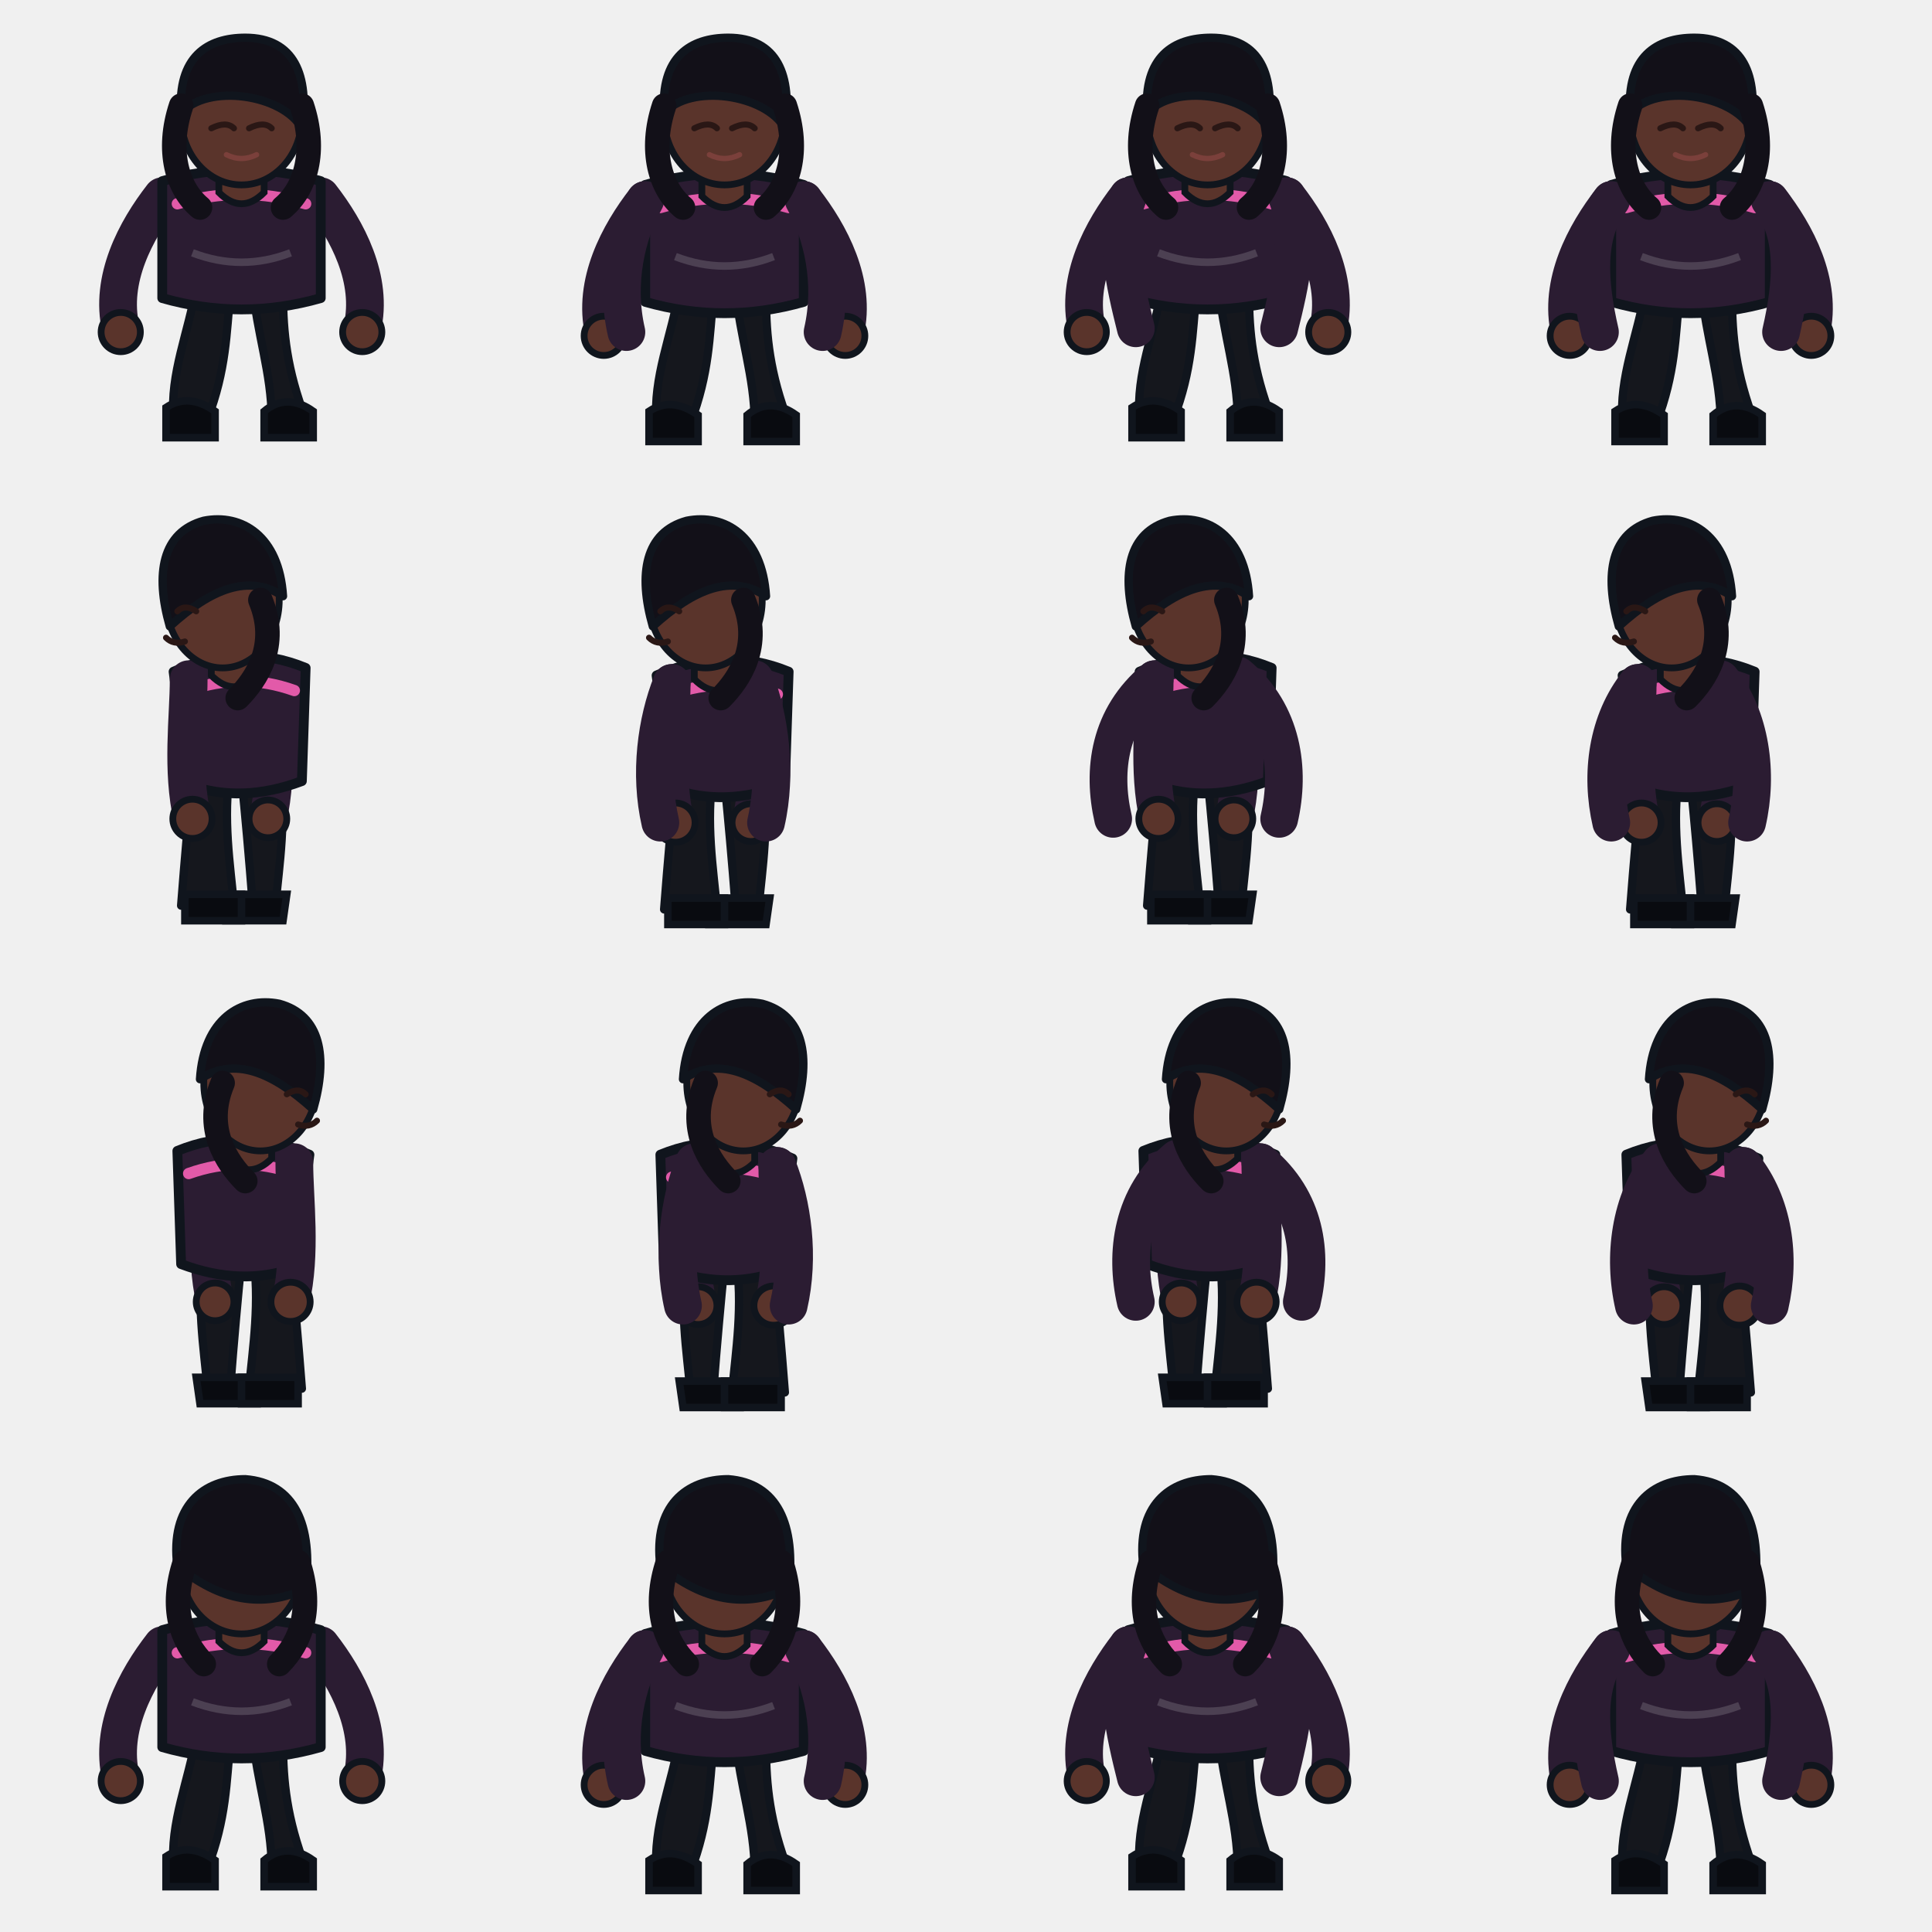
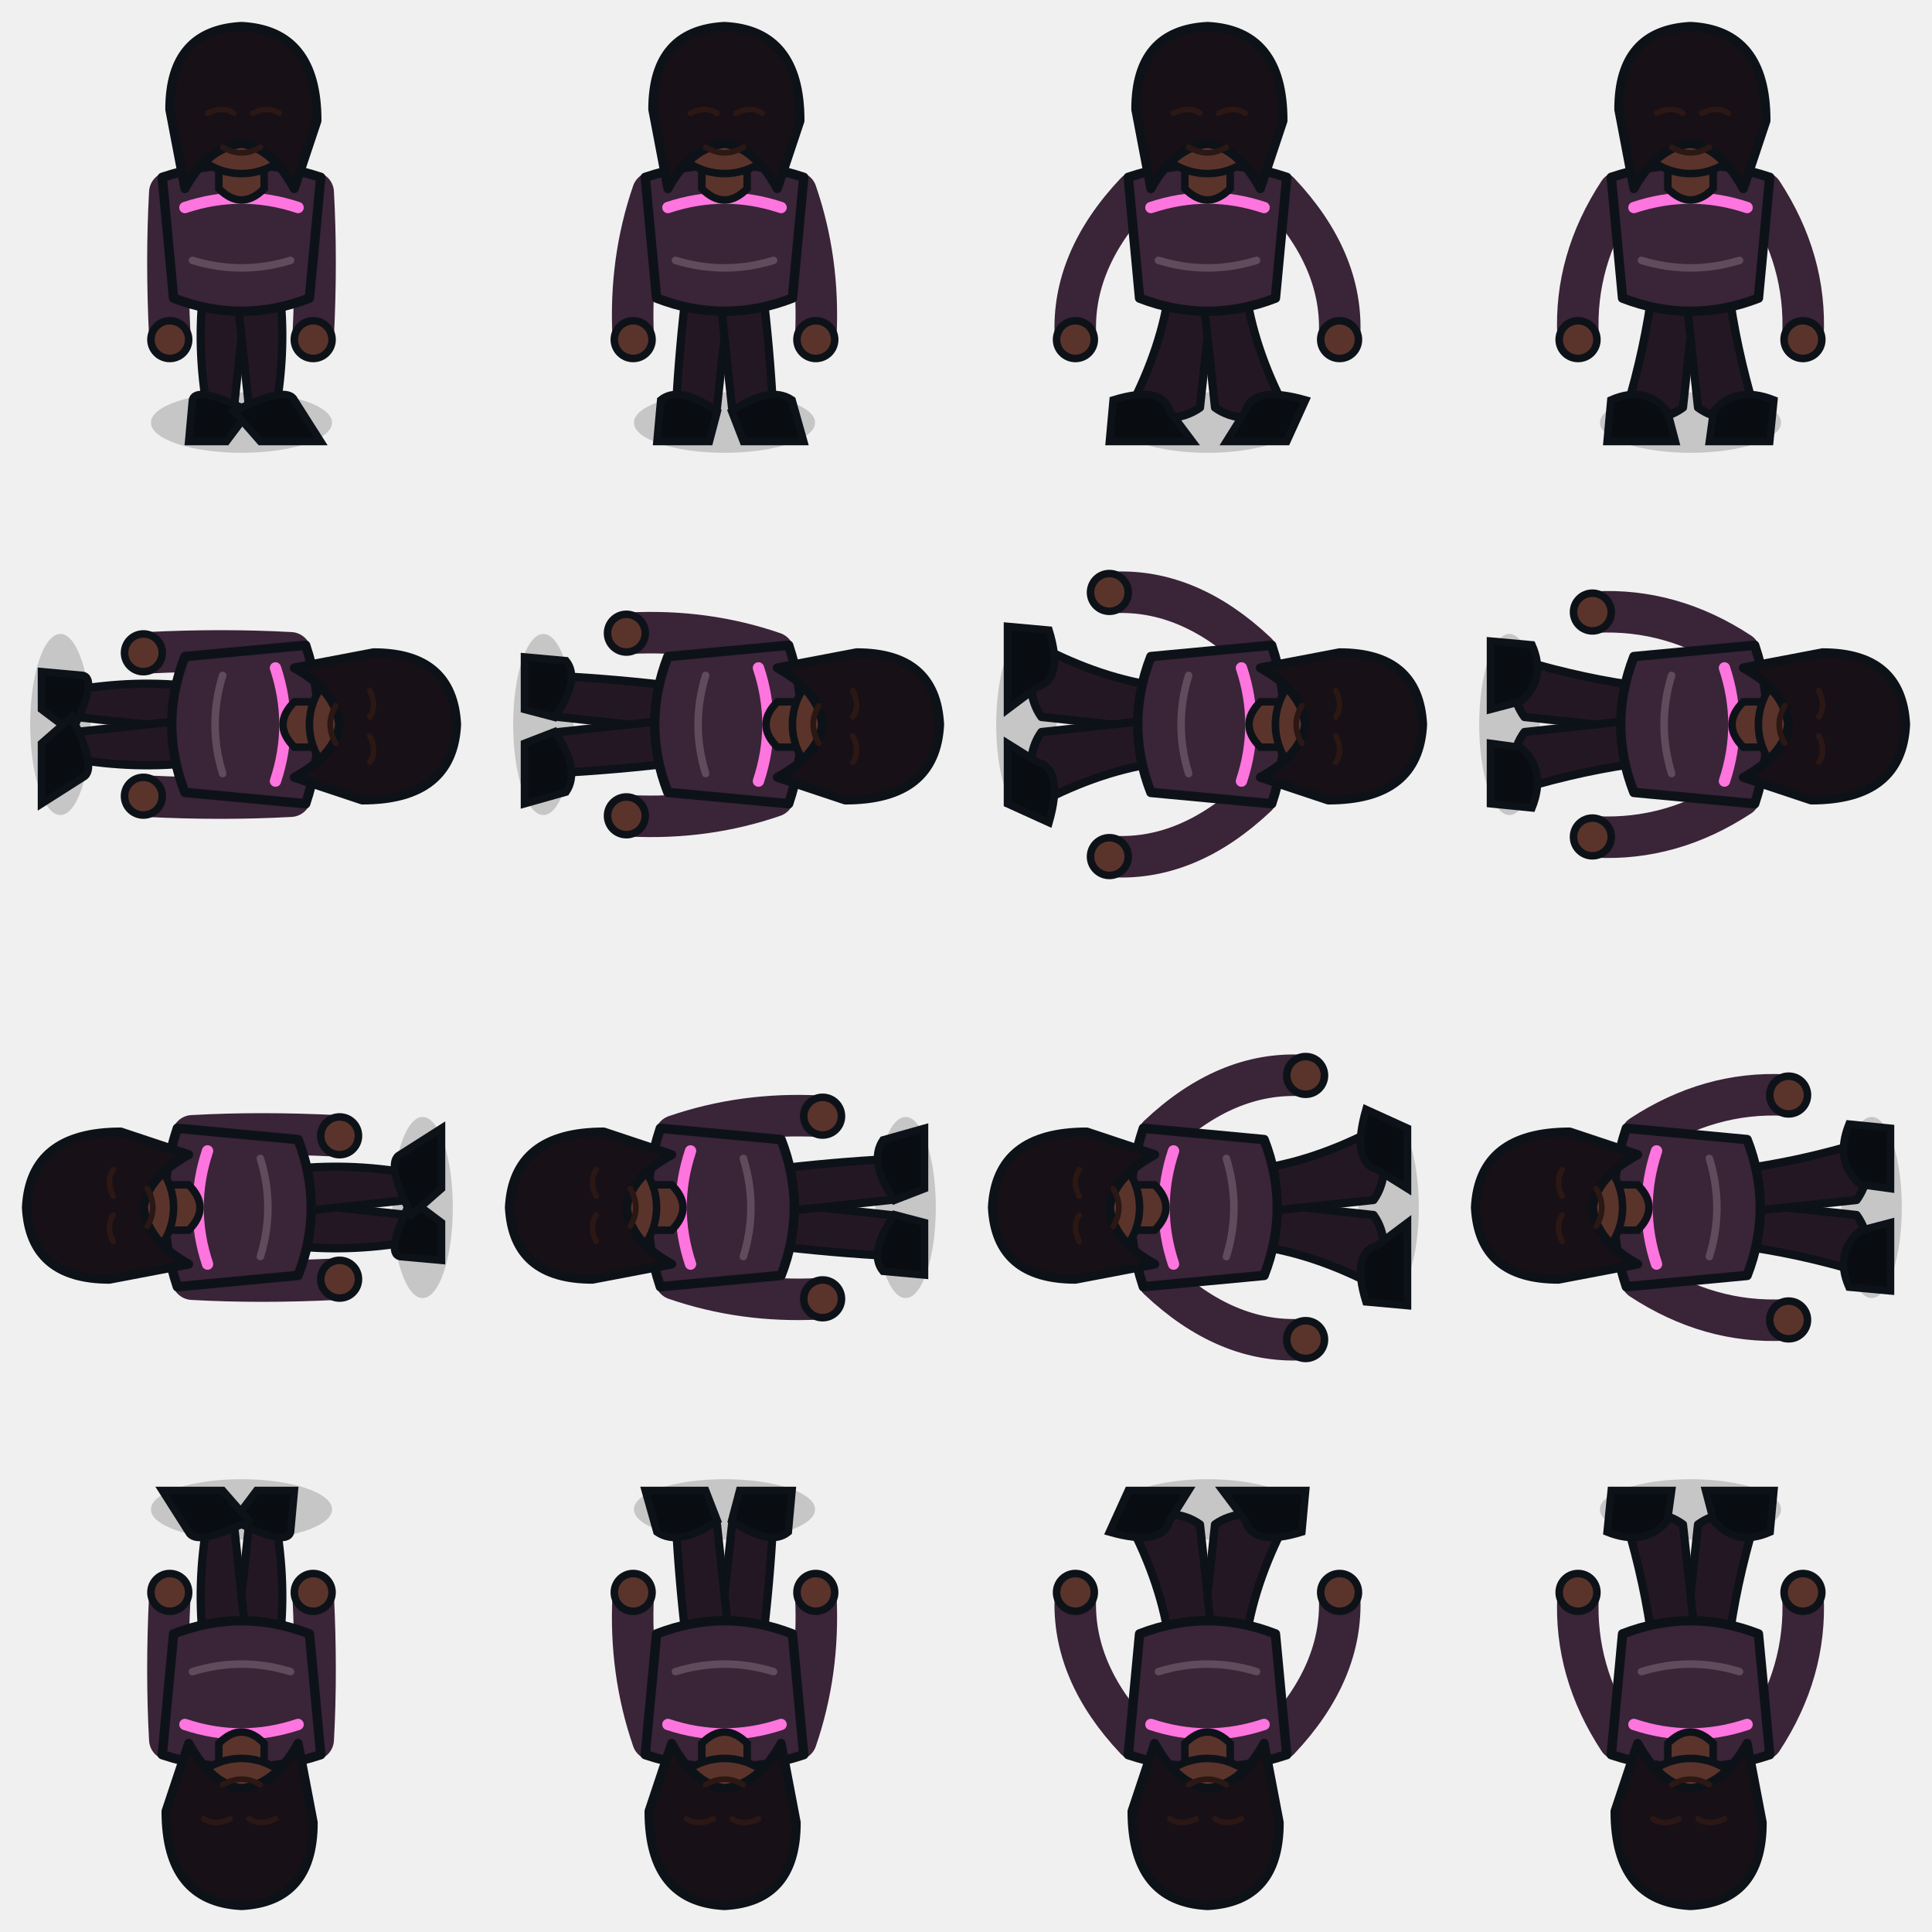
<svg xmlns="http://www.w3.org/2000/svg" viewBox="0 0 512 512">
-   <style>.skin{fill:#5a342b;stroke:#10151d;stroke-width:1.8}.hair{fill:#121018;stroke:#10151d;stroke-width:2.2;stroke-linejoin:round}.hairStroke{fill:none;stroke:#121018;stroke-width:6.5;stroke-linecap:round}.top{fill:#2b1c32;stroke:#10151d;stroke-width:2.6;stroke-linejoin:round}.pants{fill:#15171d;stroke:#10151d;stroke-width:2.2;stroke-linejoin:round}.shoe{fill:#090b10;stroke:#10151d;stroke-width:2}.arm{fill:none;stroke:#2b1c32;stroke-width:10;stroke-linecap:round}.accentLine{fill:none;stroke:#e25aa9;stroke-width:3;stroke-linecap:round}.softLine{fill:none;stroke:#fff;stroke-opacity:.16;stroke-width:2}.face{fill:none;stroke:#2a1715;stroke-width:1.6;stroke-linecap:round}.mouth{fill:none;stroke:#7b403b;stroke-width:1.4;stroke-linecap:round}</style>
+   <style>.skin{fill:#5a342b;stroke:#0d1218;stroke-width:2}.hair{fill:#171016;stroke:#0d1218;stroke-width:2.4;stroke-linejoin:round}.top{fill:#3a2438;stroke:#0d1218;stroke-width:2.5;stroke-linejoin:round}.pants{fill:#241724;stroke:#0d1218;stroke-width:2.2;stroke-linejoin:round}.shoe{fill:#090c11;stroke:#0d1218;stroke-width:2}.arm{fill:none;stroke:#3a2438;stroke-width:11;stroke-linecap:round}.accent{fill:none;stroke:#ff75df;stroke-width:3;stroke-linecap:round}.highlight{fill:none;stroke:#fff;stroke-opacity:.18;stroke-width:2;stroke-linecap:round}.face{fill:none;stroke:#2b1714;stroke-width:1.5;stroke-linecap:round}</style>
  <defs>
-     <g id="bf0">
-       <path d="M52 76C50 88 45 99 46 111H55C60 98 60 88 61 78Z" class="pants" />
-       <path d="M67 76C68 88 72 99 72 111H81C76 98 75 88 75 78Z" class="pants" />
-       <path d="M44 108Q50 104 57 109V116H44Z" class="shoe" />
-       <path d="M70 109Q76 104 83 109V116H70Z" class="shoe" />
-       <path d="M43 52C36 61 29 74 32 87" class="arm" />
-       <circle cx="32" cy="88" r="5.2" class="skin" />
-       <path d="M85 52C92 61 99 74 96 87" class="arm" />
-       <circle cx="96" cy="88" r="5.2" class="skin" />
-       <path d="M43 48Q64 42 85 48L85 79Q64 85 43 79Z" class="top" />
-       <path d="M47 54Q64 49 81 54" class="accentLine" />
-       <path d="M51 67Q64 72 77 67" class="softLine" />
-       <path d="M58 40h12v11q-6 6-12 0Z" class="skin" />
+     <g id="f0">
+       <ellipse cx="64" cy="112" rx="24" ry="8" fill="#05080d" opacity=".18" />
+       <path d="M54 76Q52 92 55 109Q55 113 62 108L65 80Z" class="pants" />
+       <path d="M74 76Q76 92 73 109Q73 113 66 108L63 80Z" class="pants" />
+       <path d="M51 106Q52 102 66 109L60 117H50Z" class="shoe" />
+       <path d="M62 109Q76 102 78 106L85 117H69Z" class="shoe" />
+       <path d="M45 51Q44 69 45 89" class="arm" />
+       <circle cx="45" cy="90" r="5" class="skin" />
+       <path d="M83 51Q84 69 83 89" class="arm" />
+       <circle cx="83" cy="90" r="5" class="skin" />
+       <path d="M43 47Q64 40 85 47L82 79Q64 86 46 79Z" class="top" />
+       <path d="M49 55Q64 50 79 55" class="accent" />
+       <path d="M51 69Q64 73 77 69" class="highlight" />
+       <path d="M58 39H70V50Q64 56 58 50Z" class="skin" />
+       <ellipse cx="64" cy="27" rx="18" ry="19" class="skin" />
+       <path d="M45 29Q45 8 64 7Q84 8 84 32L78 50Q72 39 64 38Q55 39 49 50Z" class="hair" />
+       <path d="M55 30Q59 28 62 30M67 30Q71 28 74 30M59 39Q64 42 69 39" class="face" />
    </g>
-     <g id="bs0">
-       <path d="M54 76C52 89 54 101 55 112H61C62 99 63 88 64 78Z" class="pants" />
-       <path d="M67 76C69 89 67 101 66 112H80C79 99 78 88 77 78Z" class="pants" />
-       <path d="M52 109H67L68 116H53Z" class="shoe" />
-       <path d="M64 109H79V116H64Z" class="shoe" />
-       <path d="M56 51C56 61 54 76 57 89" class="arm" />
-       <circle cx="57" cy="89" r="5" class="skin" />
-       <path d="M47 49Q64 42 82 50L78 80Q64 85 48 79Z" class="top" />
-       <path d="M50 55Q64 50 78 55" class="accentLine" />
-       <path d="M78 52C78 62 80 76 77 89" class="arm" />
-       <circle cx="77" cy="89" r="5.2" class="skin" />
-       <path d="M60 40h12v11q-6 6-12 0Z" class="skin" />
+     <g id="f1">
+       <ellipse cx="64" cy="112" rx="24" ry="8" fill="#05080d" opacity=".18" />
+       <path d="M54 76Q52 92 51.1 109Q55 113 62 108L65 80Z" class="pants" />
+       <path d="M74 76Q76 92 76.9 109Q73 113 66 108L63 80Z" class="pants" />
+       <path d="M47.1 106Q52 102 62.1 109L60 117H46.1Z" class="shoe" />
+       <path d="M65.9 109Q76 102 81.9 106L85 117H69Z" class="shoe" />
+       <path d="M45 51Q38.8 69 39.8 89" class="arm" />
+       <circle cx="39.8" cy="90" r="5" class="skin" />
+       <path d="M83 51Q89.2 69 88.2 89" class="arm" />
+       <circle cx="88.2" cy="90" r="5" class="skin" />
+       <path d="M43 47Q64 40 85 47L82 79Q64 86 46 79Z" class="top" />
+       <path d="M49 55Q64 50 79 55" class="accent" />
+       <path d="M51 69Q64 73 77 69" class="highlight" />
+       <path d="M58 39H70V50Q64 56 58 50Z" class="skin" />
+       <ellipse cx="64" cy="27" rx="18" ry="19" class="skin" />
+       <path d="M45 29Q45 8 64 7Q84 8 84 32L78 50Q72 39 64 38Q55 39 49 50Z" class="hair" />
+       <path d="M55 30Q59 28 62 30M67 30Q71 28 74 30M59 39Q64 42 69 39" class="face" />
    </g>
-     <g id="bf1" transform="translate(0 1)">
-       <use href="#bf0" />
-       <path d="M43 52C38 61 35 74 38 87" class="arm" />
-       <path d="M85 52C90 61 93 74 90 87" class="arm" />
+     <g id="f2">
+       <ellipse cx="64" cy="112" rx="24" ry="8" fill="#05080d" opacity=".18" />
+       <path d="M54 76Q52 92 43 109Q55 113 62 108L65 80Z" class="pants" />
+       <path d="M74 76Q76 92 85 109Q73 113 66 108L63 80Z" class="pants" />
+       <path d="M39 106Q52 102 54 109L60 117H38Z" class="shoe" />
+       <path d="M74 109Q76 102 90 106L85 117H69Z" class="shoe" />
+       <path d="M45 51Q28 69 29 89" class="arm" />
+       <circle cx="29" cy="90" r="5" class="skin" />
+       <path d="M83 51Q100 69 99 89" class="arm" />
+       <circle cx="99" cy="90" r="5" class="skin" />
+       <path d="M43 47Q64 40 85 47L82 79Q64 86 46 79Z" class="top" />
+       <path d="M49 55Q64 50 79 55" class="accent" />
+       <path d="M51 69Q64 73 77 69" class="highlight" />
+       <path d="M58 39H70V50Q64 56 58 50Z" class="skin" />
+       <ellipse cx="64" cy="27" rx="18" ry="19" class="skin" />
+       <path d="M45 29Q45 8 64 7Q84 8 84 32L78 50Q72 39 64 38Q55 39 49 50Z" class="hair" />
+       <path d="M55 30Q59 28 62 30M67 30Q71 28 74 30M59 39Q64 42 69 39" class="face" />
    </g>
-     <g id="bs1" transform="translate(0 1)">
-       <use href="#bs0" />
-       <path d="M56 51C52 61 50 76 53 89" class="arm" />
-       <path d="M78 52C82 62 84 76 81 89" class="arm" />
-     </g>
-     <g id="bf2">
-       <use href="#bf0" />
-       <path d="M43 52C39 62 42 75 45 87" class="arm" />
-       <path d="M85 52C89 62 86 75 83 87" class="arm" />
-     </g>
-     <g id="bs2">
-       <use href="#bs0" />
-       <path d="M56 51C44 61 42 76 45 89" class="arm" />
-       <path d="M78 52C90 62 92 76 89 89" class="arm" />
-     </g>
-     <g id="bf3" transform="translate(0 1)">
-       <use href="#bf0" />
-       <path d="M43 52C36 61 37 74 40 87" class="arm" />
-       <path d="M85 52C92 61 91 74 88 87" class="arm" />
-     </g>
-     <g id="bs3" transform="translate(0 1)">
-       <use href="#bs0" />
-       <path d="M56 51C48 61 46 76 49 89" class="arm" />
-       <path d="M78 52C86 62 88 76 85 89" class="arm" />
-     </g>
-     <g id="hs">
-       <ellipse cx="64" cy="31" rx="16" ry="18" class="skin" />
-       <path d="M48 30C47 15 55 10 65 10C78 10 82 20 80 34C75 25 55 22 48 30Z" class="hair" />
-       <path d="M48 28C44 40 47 50 53 55M80 28C84 40 81 50 75 55" class="hairStroke" />
-       <path d="M56 34Q60 32 62 34M66 34Q70 32 72 34" class="face" />
-       <path d="M60 41Q64 43 68 41" class="mouth" />
-     </g>
-     <g id="hn">
-       <ellipse cx="64" cy="31" rx="16" ry="18" class="skin" />
-       <path d="M47 31C45 15 54 8 65 8C78 9 83 20 81 37Q64 45 47 31Z" class="hair" />
-       <path d="M49 30C45 42 48 51 54 57M79 30C83 42 80 51 74 57" class="hairStroke" />
-     </g>
-     <g id="he">
-       <ellipse cx="69" cy="31" rx="15" ry="18" class="skin" />
-       <path d="M53 30C54 14 64 8 74 10C85 13 87 24 83 38C72 28 62 24 53 30Z" class="hair" />
-       <path d="M59 31C54 43 60 52 65 57" class="hairStroke" />
-       <path d="M76 34Q79 32 81 34M79 42Q82 43 84 41" class="face" />
+     <g id="f3">
+       <ellipse cx="64" cy="112" rx="24" ry="8" fill="#05080d" opacity=".18" />
+       <path d="M54 76Q52 92 46.9 109Q55 113 62 108L65 80Z" class="pants" />
+       <path d="M74 76Q76 92 81.1 109Q73 113 66 108L63 80Z" class="pants" />
+       <path d="M42.9 106Q52 102 57.9 109L60 117H41.9Z" class="shoe" />
+       <path d="M70.1 109Q76 102 86.1 106L85 117H69Z" class="shoe" />
+       <path d="M45 51Q33.2 69 34.2 89" class="arm" />
+       <circle cx="34.2" cy="90" r="5" class="skin" />
+       <path d="M83 51Q94.8 69 93.8 89" class="arm" />
+       <circle cx="93.8" cy="90" r="5" class="skin" />
+       <path d="M43 47Q64 40 85 47L82 79Q64 86 46 79Z" class="top" />
+       <path d="M49 55Q64 50 79 55" class="accent" />
+       <path d="M51 69Q64 73 77 69" class="highlight" />
+       <path d="M58 39H70V50Q64 56 58 50Z" class="skin" />
+       <ellipse cx="64" cy="27" rx="18" ry="19" class="skin" />
+       <path d="M45 29Q45 8 64 7Q84 8 84 32L78 50Q72 39 64 38Q55 39 49 50Z" class="hair" />
+       <path d="M55 30Q59 28 62 30M67 30Q71 28 74 30M59 39Q64 42 69 39" class="face" />
    </g>
  </defs>
  <g transform="translate(0 0)">
-     <use href="#bf0" />
-     <use href="#hs" />
+     <use href="#f0" />
  </g>
  <g transform="translate(128 0)">
-     <use href="#bf1" />
-     <use href="#hs" />
+     <use href="#f1" />
  </g>
  <g transform="translate(256 0)">
-     <use href="#bf2" />
-     <use href="#hs" />
+     <use href="#f2" />
  </g>
  <g transform="translate(384 0)">
-     <use href="#bf3" />
-     <use href="#hs" />
+     <use href="#f3" />
  </g>
-   <g transform="translate(0 128)">
-     <g transform="translate(128 0) scale(-1 1)">
-       <use href="#bs0" />
-       <use href="#he" />
-     </g>
+   <g transform="translate(0 128) rotate(90 64 64)">
+     <use href="#f0" />
  </g>
-   <g transform="translate(128 128)">
-     <g transform="translate(128 0) scale(-1 1)">
-       <use href="#bs1" />
-       <use href="#he" />
-     </g>
+   <g transform="translate(128 128) rotate(90 64 64)">
+     <use href="#f1" />
  </g>
-   <g transform="translate(256 128)">
-     <g transform="translate(128 0) scale(-1 1)">
-       <use href="#bs2" />
-       <use href="#he" />
-     </g>
+   <g transform="translate(256 128) rotate(90 64 64)">
+     <use href="#f2" />
  </g>
-   <g transform="translate(384 128)">
-     <g transform="translate(128 0) scale(-1 1)">
-       <use href="#bs3" />
-       <use href="#he" />
-     </g>
+   <g transform="translate(384 128) rotate(90 64 64)">
+     <use href="#f3" />
  </g>
-   <g transform="translate(0 256)">
-     <use href="#bs0" />
-     <use href="#he" />
+   <g transform="translate(0 256) rotate(-90 64 64)">
+     <use href="#f0" />
  </g>
-   <g transform="translate(128 256)">
-     <use href="#bs1" />
-     <use href="#he" />
+   <g transform="translate(128 256) rotate(-90 64 64)">
+     <use href="#f1" />
  </g>
-   <g transform="translate(256 256)">
-     <use href="#bs2" />
-     <use href="#he" />
+   <g transform="translate(256 256) rotate(-90 64 64)">
+     <use href="#f2" />
  </g>
-   <g transform="translate(384 256)">
-     <use href="#bs3" />
-     <use href="#he" />
+   <g transform="translate(384 256) rotate(-90 64 64)">
+     <use href="#f3" />
  </g>
-   <g transform="translate(0 384)">
-     <use href="#bf0" />
-     <use href="#hn" />
+   <g transform="translate(0 384) rotate(180 64 64)">
+     <use href="#f0" />
  </g>
-   <g transform="translate(128 384)">
-     <use href="#bf1" />
-     <use href="#hn" />
+   <g transform="translate(128 384) rotate(180 64 64)">
+     <use href="#f1" />
  </g>
-   <g transform="translate(256 384)">
-     <use href="#bf2" />
-     <use href="#hn" />
+   <g transform="translate(256 384) rotate(180 64 64)">
+     <use href="#f2" />
  </g>
-   <g transform="translate(384 384)">
-     <use href="#bf3" />
-     <use href="#hn" />
+   <g transform="translate(384 384) rotate(180 64 64)">
+     <use href="#f3" />
  </g>
</svg>
